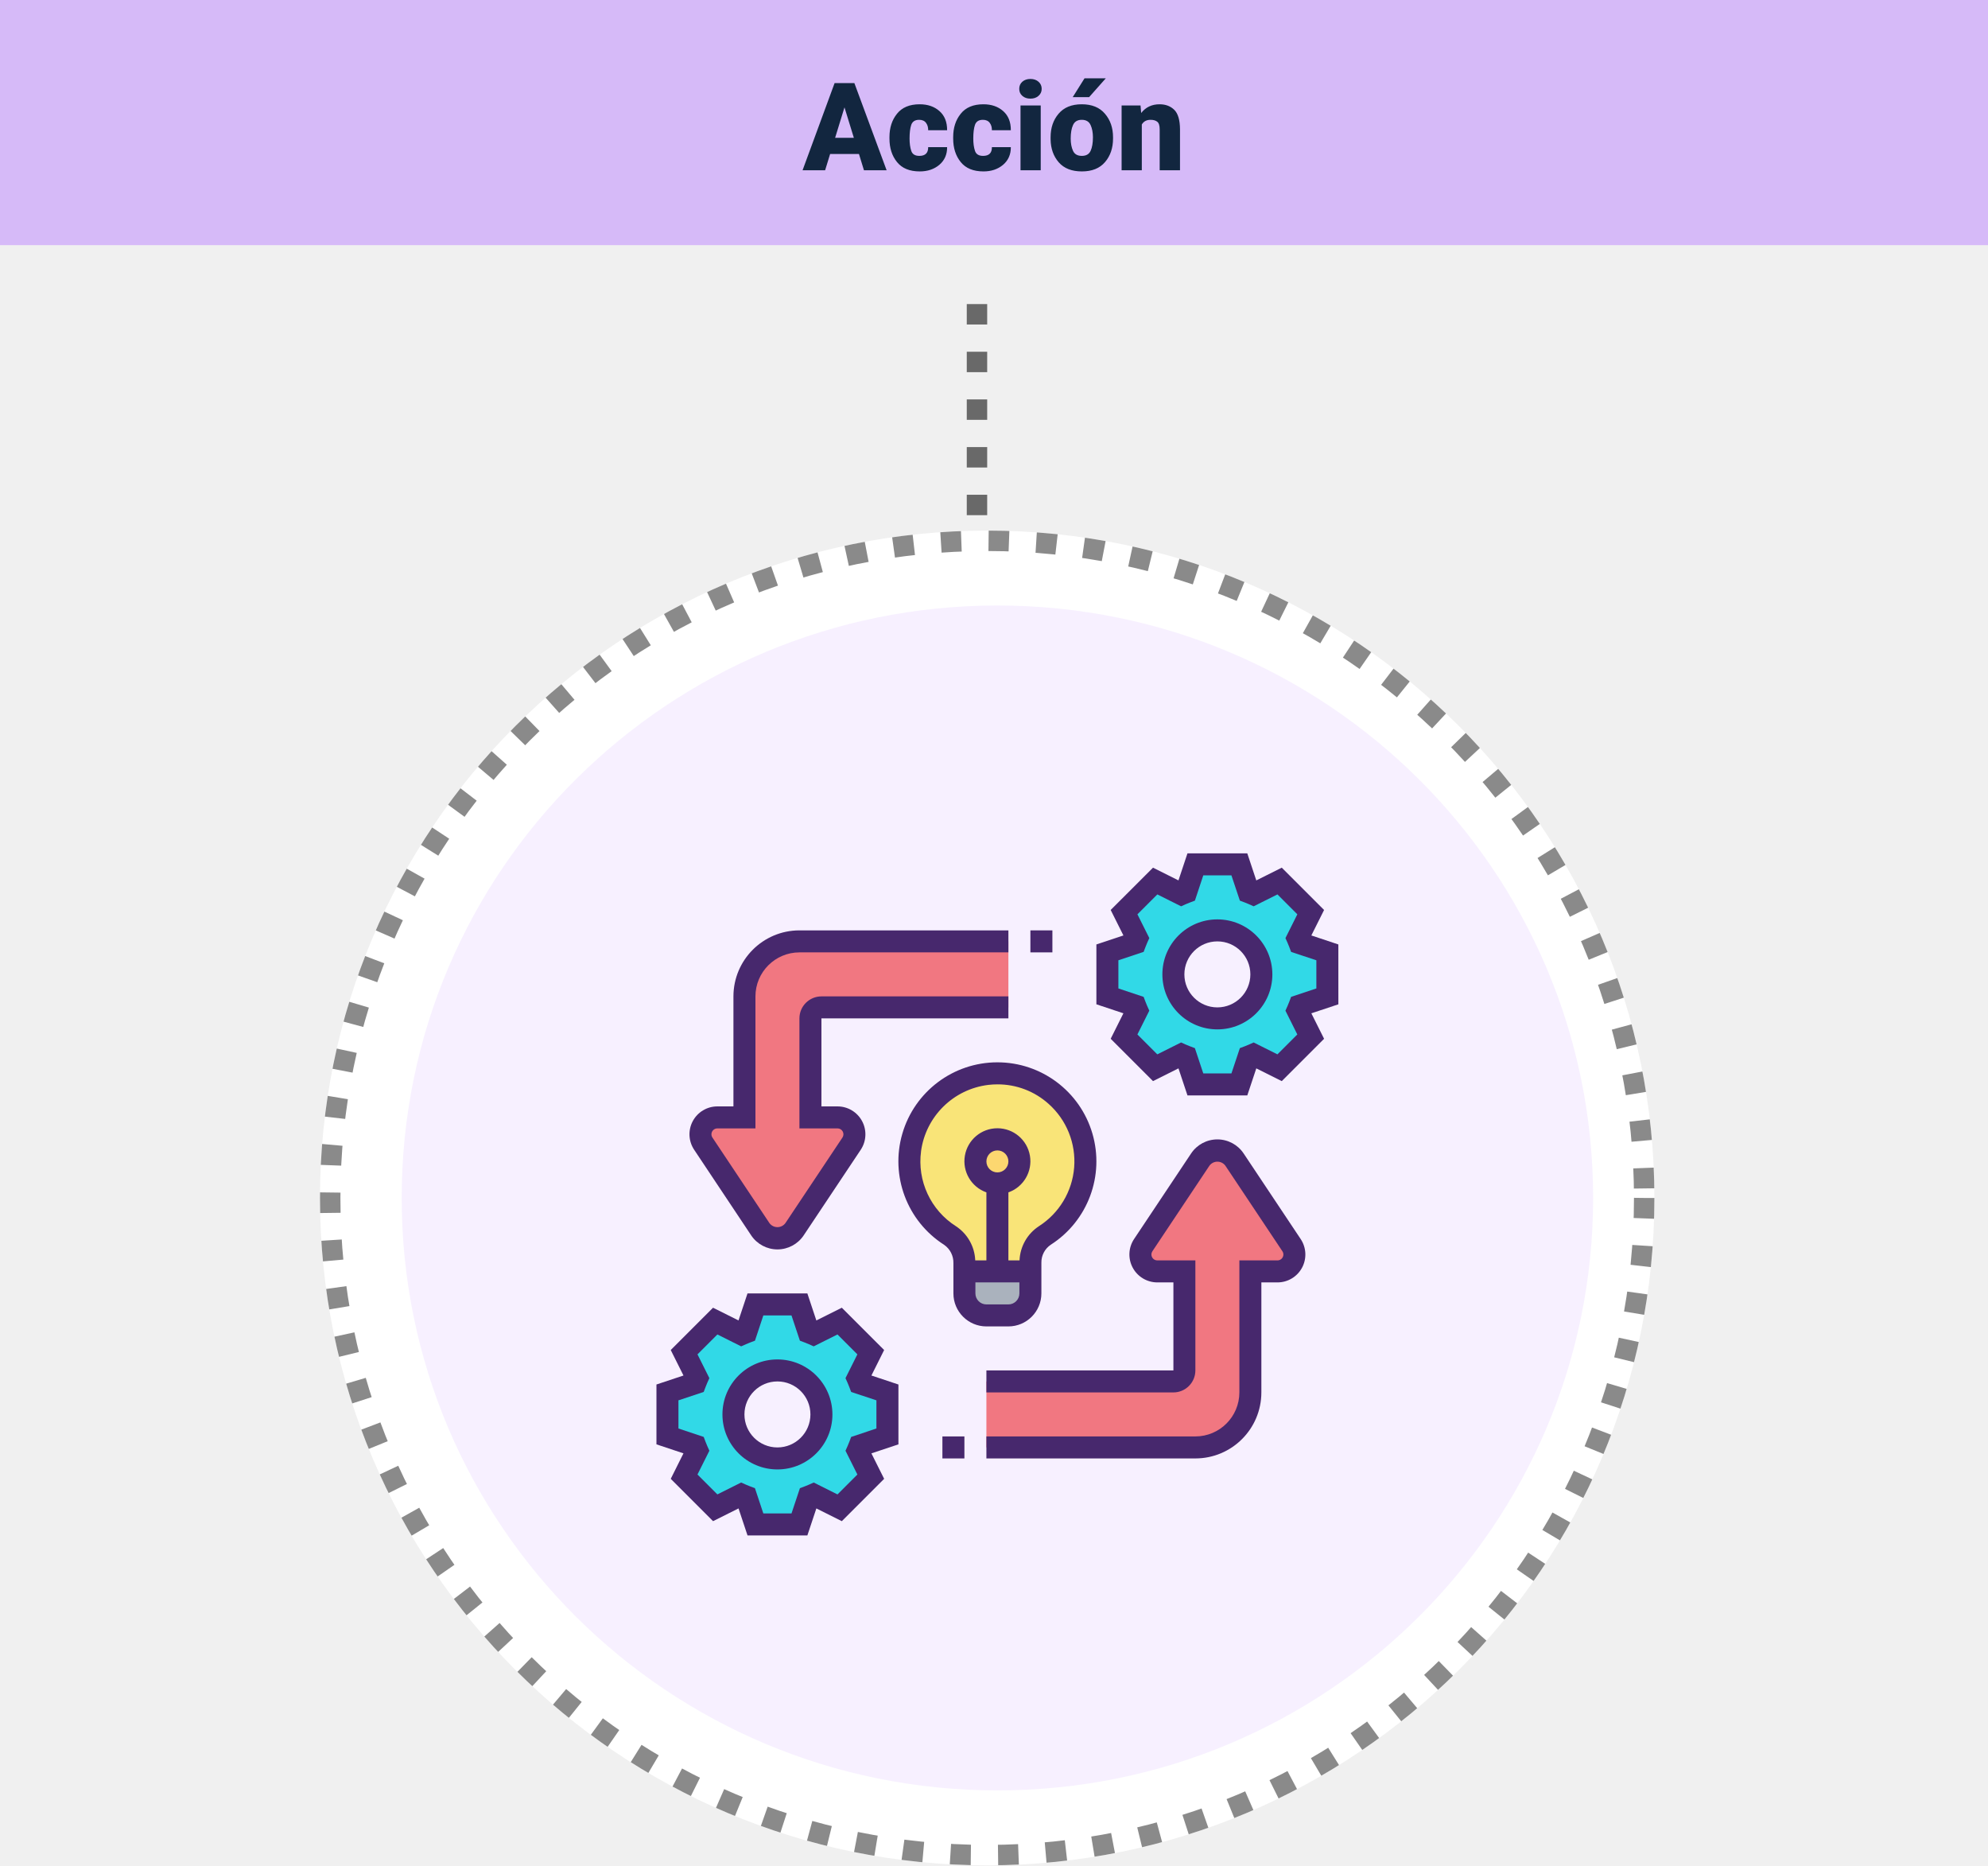
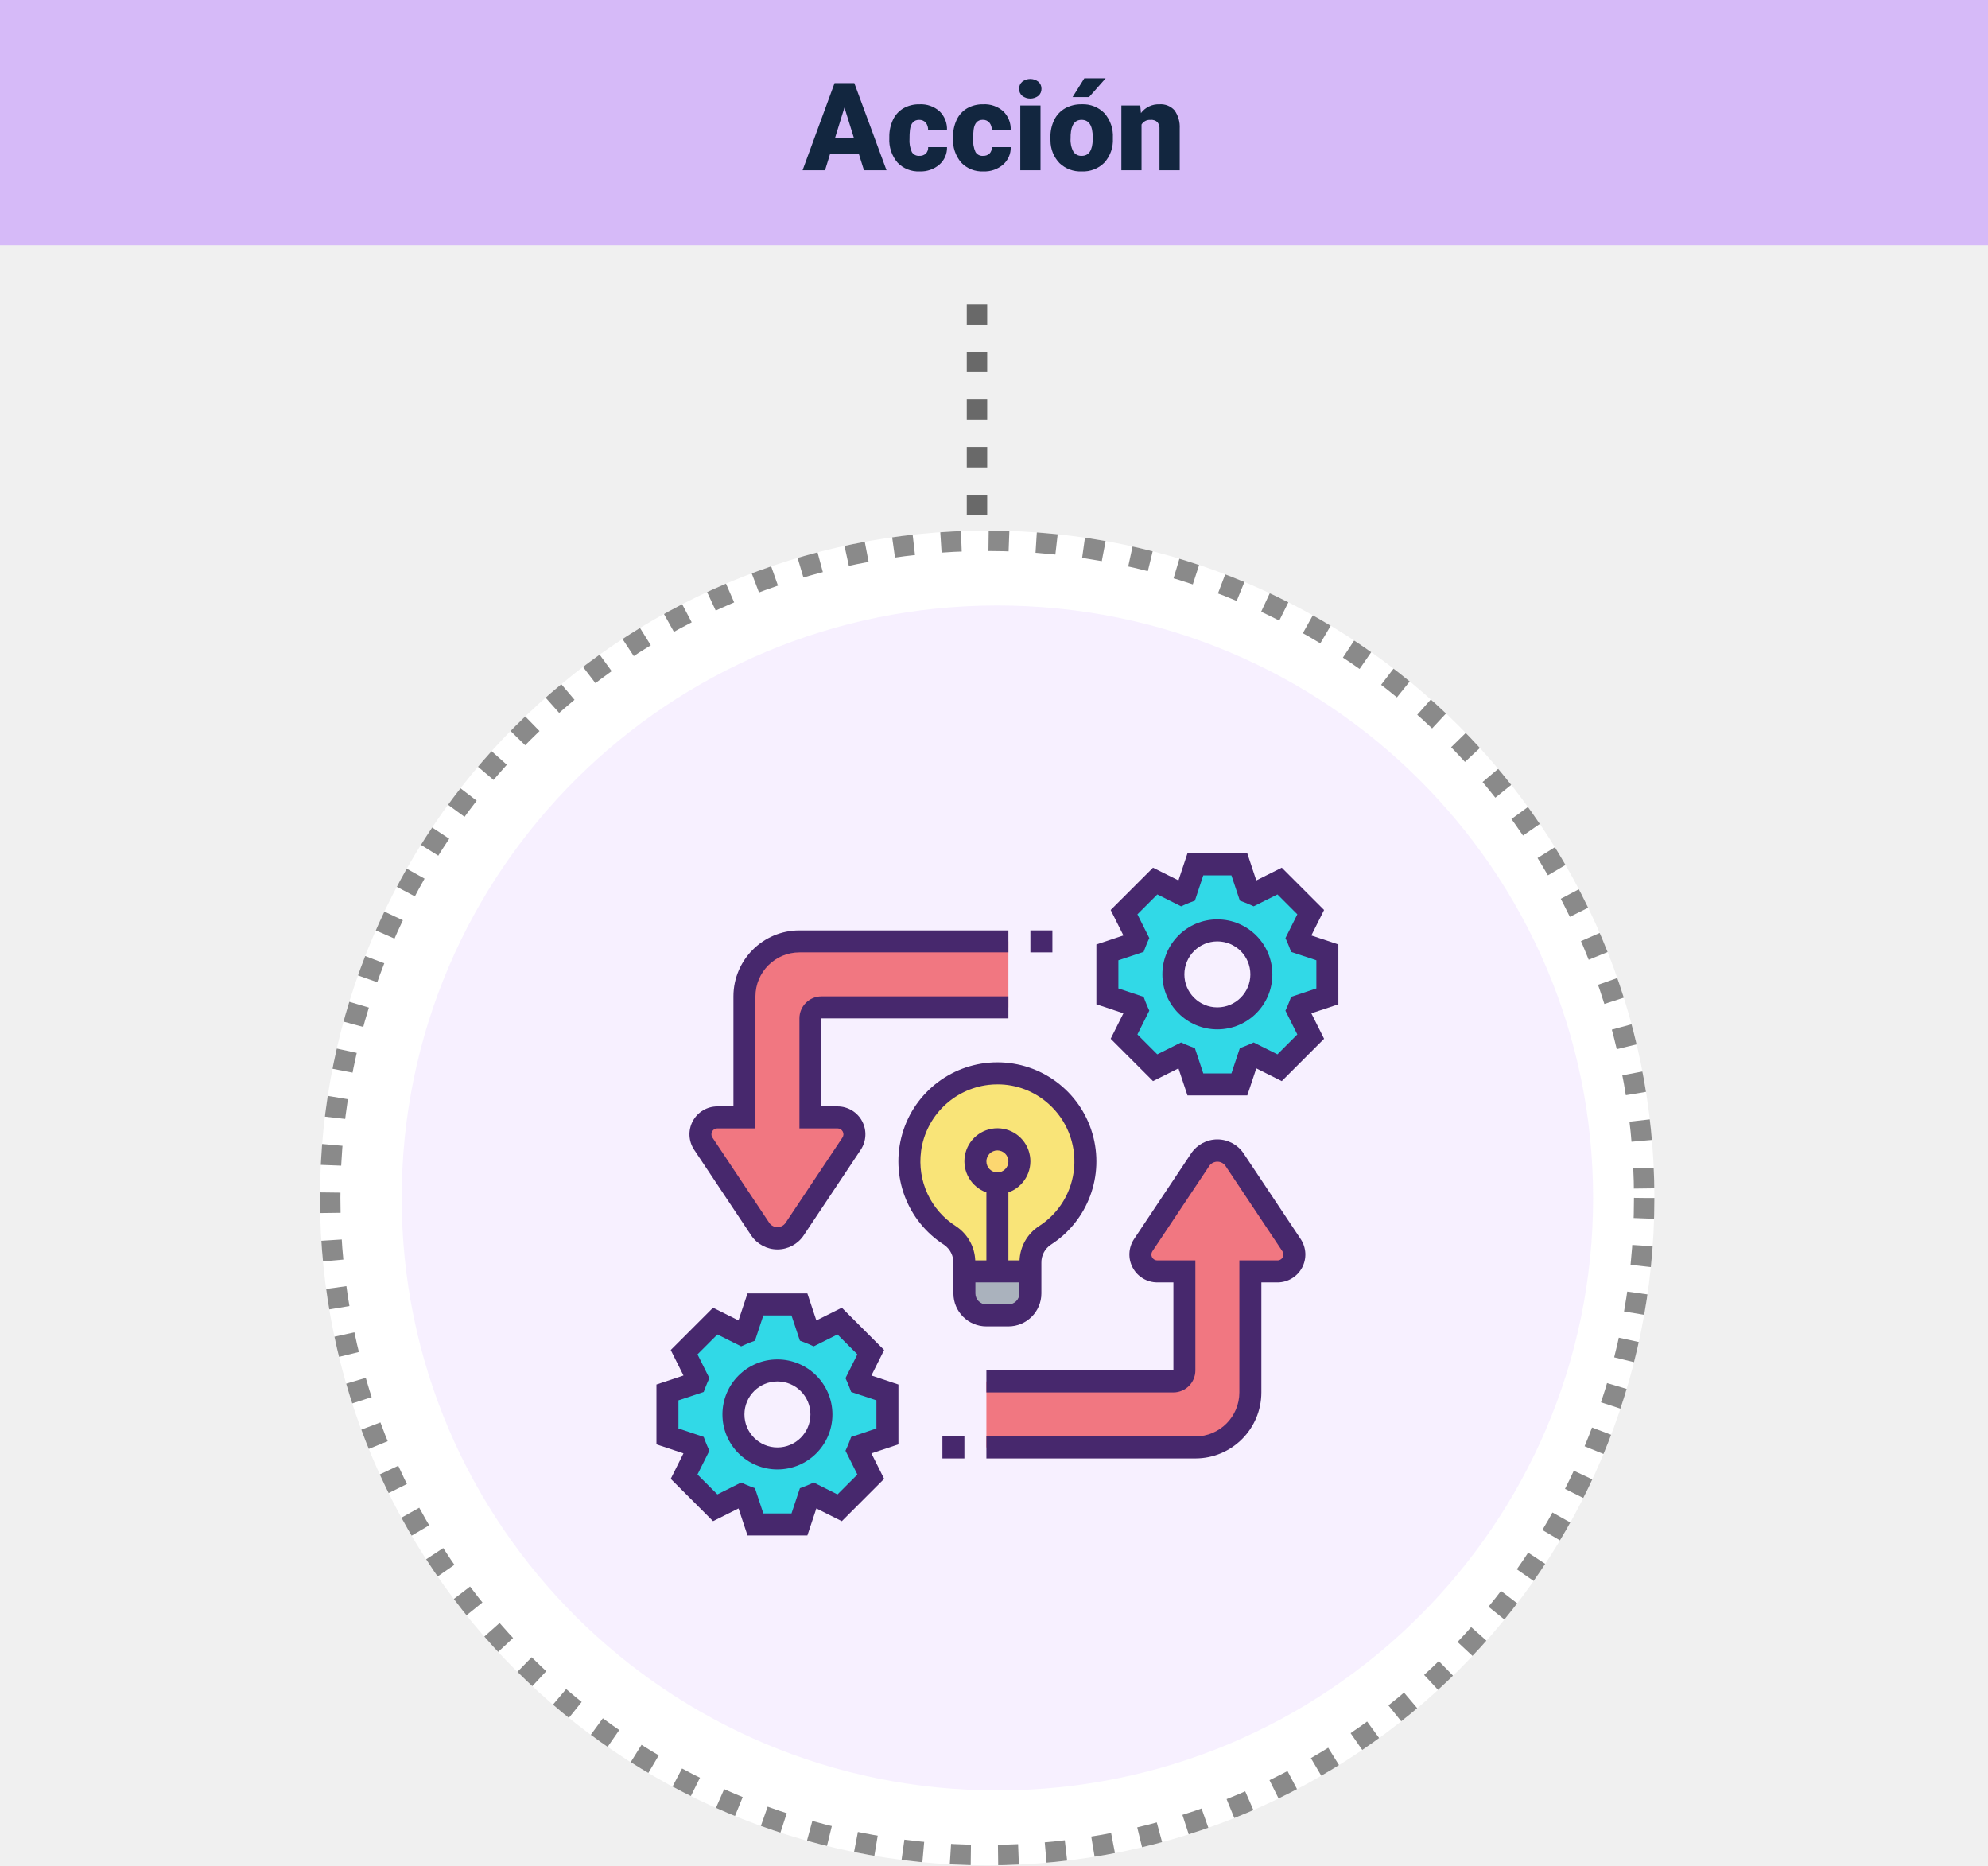
<svg xmlns="http://www.w3.org/2000/svg" width="292" height="273.914" viewBox="0 0 292 273.914">
-   <g id="Grupo_68148" data-name="Grupo 68148" transform="translate(-1116 -3948.453)">
+   <g id="Grupo_68166" data-name="Grupo 68166" transform="translate(-1116 -3948.453)">
    <rect id="Rectángulo_6996" data-name="Rectángulo 6996" width="292" height="36" transform="translate(1116 3948.453)" fill="#bb83ff" opacity="0.5" />
    <line id="Línea_314" data-name="Línea 314" y1="33" transform="translate(1259.5 3991.104)" fill="none" stroke="#707070" stroke-width="3" stroke-dasharray="3 4" style="mix-blend-mode: multiply;isolation: isolate" />
    <g id="Elipse_4858" data-name="Elipse 4858" transform="translate(1163 4026.367)" fill="#fff" stroke="#8a8a8a" stroke-width="3" stroke-dasharray="3 4">
      <circle cx="98" cy="98" r="98" stroke="none" />
      <circle cx="98" cy="98" r="96.5" fill="none" />
    </g>
-     <text id="Acción" transform="translate(1152 3954.453)" fill="#12263f" font-size="18" font-family="Roboto-Black, Roboto" font-weight="800">
-       <tspan x="81.915" y="19">Acción</tspan>
-     </text>
+     <path id="Trazado_113715" data-name="Trazado 113715" d="M90.15,16.609H85.922L85.184,19h-3.3L86.582,6.2h2.9L94.21,19H90.9Zm-3.489-2.382h2.751l-1.38-4.438Zm12.366,2.663a1.317,1.317,0,0,0,.967-.338,1.241,1.241,0,0,0,.334-.945H103.1a3.288,3.288,0,0,1-1.121,2.566,4.168,4.168,0,0,1-2.887,1,4.22,4.22,0,0,1-3.27-1.3,5.125,5.125,0,0,1-1.2-3.6v-.123a5.792,5.792,0,0,1,.532-2.544,3.872,3.872,0,0,1,1.534-1.7,4.573,4.573,0,0,1,2.373-.593,4.116,4.116,0,0,1,2.944,1.028,3.647,3.647,0,0,1,1.09,2.786h-2.777A1.626,1.626,0,0,0,99.967,12,1.244,1.244,0,0,0,99,11.6q-1.151,0-1.345,1.468a10.357,10.357,0,0,0-.062,1.283,4.068,4.068,0,0,0,.343,1.986A1.187,1.187,0,0,0,99.027,16.891Zm9.352,0a1.317,1.317,0,0,0,.967-.338,1.241,1.241,0,0,0,.334-.945h2.777a3.288,3.288,0,0,1-1.121,2.566,4.168,4.168,0,0,1-2.887,1,4.22,4.22,0,0,1-3.27-1.3,5.125,5.125,0,0,1-1.2-3.6v-.123a5.792,5.792,0,0,1,.532-2.544,3.872,3.872,0,0,1,1.534-1.7,4.573,4.573,0,0,1,2.373-.593,4.116,4.116,0,0,1,2.944,1.028,3.647,3.647,0,0,1,1.09,2.786h-2.777a1.626,1.626,0,0,0-.36-1.134,1.244,1.244,0,0,0-.967-.4q-1.151,0-1.345,1.468a10.357,10.357,0,0,0-.062,1.283,4.068,4.068,0,0,0,.343,1.986A1.187,1.187,0,0,0,108.378,16.891ZM116.833,19h-2.971V9.49h2.971ZM113.687,7.038A1.322,1.322,0,0,1,114.144,6a1.943,1.943,0,0,1,2.373,0,1.322,1.322,0,0,1,.457,1.037,1.322,1.322,0,0,1-.457,1.037,1.943,1.943,0,0,1-2.373,0A1.322,1.322,0,0,1,113.687,7.038Zm4.6,7.119a5.613,5.613,0,0,1,.554-2.536,3.96,3.96,0,0,1,1.591-1.709,4.791,4.791,0,0,1,2.435-.6,4.373,4.373,0,0,1,3.366,1.323,5.076,5.076,0,0,1,1.23,3.6v.105a4.925,4.925,0,0,1-1.235,3.529,4.384,4.384,0,0,1-3.344,1.305,4.434,4.434,0,0,1-3.261-1.217,4.761,4.761,0,0,1-1.327-3.3Zm2.962.185a3.538,3.538,0,0,0,.413,1.934,1.376,1.376,0,0,0,1.222.615q1.582,0,1.617-2.435v-.3q0-2.558-1.635-2.558-1.485,0-1.608,2.206ZM123.267,5.5H126.4l-2.443,2.76-2.417,0Zm8.218,3.99.1,1.116A3.225,3.225,0,0,1,134.3,9.314a2.713,2.713,0,0,1,2.219.888,4.226,4.226,0,0,1,.76,2.672V19h-2.971V13a1.6,1.6,0,0,0-.29-1.059,1.342,1.342,0,0,0-1.055-.338,1.413,1.413,0,0,0-1.292.686V19h-2.962V9.49Z" transform="translate(1152 3954.453)" fill="#12263f" />
    <ellipse id="Elipse_4862" data-name="Elipse 4862" cx="87.5" cy="87" rx="87.5" ry="87" transform="translate(1175 4037.367)" fill="#bb83ff" opacity="0.12" />
    <g id="rinse" transform="translate(1211.42 4072.766)">
      <g id="Grupo_62946" data-name="Grupo 62946" transform="translate(2.615 2.615)">
        <g id="Grupo_62939" data-name="Grupo 62939" transform="translate(4.846 11.308)">
          <path id="Trazado_111255" data-name="Trazado 111255" d="M50.233,9v9.693H22.77a1.62,1.62,0,0,0-1.615,1.615V34.848h3.974A2.48,2.48,0,0,1,27.2,38.709L18.812,51.277a3.008,3.008,0,0,1-5.008,0L5.42,38.709a2.48,2.48,0,0,1,2.068-3.861h3.974V17.077A8.08,8.08,0,0,1,19.539,9Z" transform="translate(-5 -9)" fill="#f17781" />
        </g>
        <g id="Grupo_62940" data-name="Grupo 62940" transform="translate(46.849 42.002)">
          <path id="Trazado_111256" data-name="Trazado 111256" d="M75.813,41.909a2.48,2.48,0,0,1-2.068,3.861H69.771V63.54a8.08,8.08,0,0,1-8.077,8.077H31V61.925H58.463a1.62,1.62,0,0,0,1.615-1.615V45.77H56.1a2.48,2.48,0,0,1-2.068-3.861l8.384-12.568a3.008,3.008,0,0,1,5.008,0Z" transform="translate(-31 -28)" fill="#f17781" />
        </g>
        <g id="Grupo_62941" data-name="Grupo 62941" transform="translate(43.618 59.772)">
          <path id="Trazado_111257" data-name="Trazado 111257" d="M38.693,39v3.231a3.24,3.24,0,0,1-3.231,3.231H32.231A3.24,3.24,0,0,1,29,42.231V39h9.693Z" transform="translate(-29 -39)" fill="#aab2bd" />
        </g>
        <g id="Grupo_62942" data-name="Grupo 62942" transform="translate(35.543 30.691)">
          <path id="Trazado_111258" data-name="Trazado 111258" d="M41.769,48.8V50.08H32.076V48.868a4.784,4.784,0,0,0-2.1-4.055A12.92,12.92,0,1,1,43.9,44.8,4.728,4.728,0,0,0,41.769,48.8Z" transform="translate(-24.002 -20.998)" fill="#f9e478" />
        </g>
        <g id="Grupo_62943" data-name="Grupo 62943" transform="translate(0 64.619)">
          <path id="Trazado_111259" data-name="Trazado 111259" d="M34.309,54.924v6.462l-4.087,1.357c-.1.242-.178.468-.291.695L31.87,67.3,27.3,71.87l-3.861-1.939c-.226.113-.452.194-.695.291l-1.357,4.087H14.924l-1.357-4.087c-.242-.1-.468-.178-.695-.291L9.011,71.87,4.439,67.3l1.939-3.861c-.113-.226-.194-.452-.291-.695L2,61.386V54.924l4.087-1.357c.1-.242.178-.468.291-.695L4.439,49.011l4.572-4.572,3.861,1.939c.226-.113.452-.194.695-.291L14.924,42h6.462l1.357,4.087c.242.1.468.178.695.291L27.3,44.439l4.572,4.572-1.939,3.861c.113.226.194.452.291.695Zm-9.693,3.231a6.462,6.462,0,1,0-6.462,6.462A6.46,6.46,0,0,0,24.617,58.155Z" transform="translate(-2 -42)" fill="#31d9e7" />
        </g>
        <g id="Grupo_62944" data-name="Grupo 62944" transform="translate(64.619 0)">
          <path id="Trazado_111260" data-name="Trazado 111260" d="M74.309,14.924v6.462l-4.087,1.357c-.1.242-.178.468-.291.695L71.87,27.3,67.3,31.87l-3.861-1.939c-.226.113-.452.194-.695.291l-1.357,4.087H54.924l-1.357-4.087c-.242-.1-.468-.178-.695-.291L49.011,31.87,44.439,27.3l1.939-3.861c-.113-.226-.194-.452-.291-.695L42,21.386V14.924l4.087-1.357c.1-.242.178-.468.291-.695L44.439,9.011l4.572-4.572,3.861,1.939c.226-.113.452-.194.695-.291L54.924,2h6.462l1.357,4.087c.242.1.468.178.695.291L67.3,4.439,71.87,9.011l-1.939,3.861c.113.226.194.452.291.695Zm-9.693,3.231a6.462,6.462,0,1,0-6.462,6.462A6.46,6.46,0,0,0,64.617,18.155Z" transform="translate(-42 -2)" fill="#31d9e7" />
        </g>
        <g id="Grupo_62945" data-name="Grupo 62945" transform="translate(45.651 40.024)">
          <ellipse id="Elipse_4769" data-name="Elipse 4769" cx="3" cy="3.5" rx="3" ry="3.5" transform="translate(-0.266 -0.48)" fill="#fcd770" />
        </g>
      </g>
      <g id="Grupo_62947" data-name="Grupo 62947" transform="translate(1 1)">
        <path id="Trazado_111261" data-name="Trazado 111261" d="M76.54,14.374l-3.968-1.321,1.871-3.74L68.227,3.1l-3.74,1.871L63.166,1h-8.79L53.055,4.968,49.315,3.1,43.1,9.313l1.871,3.74L41,14.374v8.79l3.968,1.321L43.1,28.226l6.216,6.216,3.74-1.871,1.321,3.969h8.79l1.321-3.968,3.74,1.871,6.216-6.216-1.871-3.74,3.969-1.321Zm-3.231,6.462L69.6,22.072l-.271.716c-.079.208-.162.41-.249.611l-.313.7,1.746,3.493-2.922,2.922L64.1,28.767l-.7.313c-.2.089-.4.17-.611.249l-.716.271-1.236,3.709H56.7L55.467,29.6l-.716-.271c-.208-.079-.41-.162-.611-.249l-.7-.313-3.493,1.746-2.922-2.922L48.772,24.1l-.313-.7c-.089-.2-.17-.4-.249-.611l-.271-.716-3.708-1.236V16.7l3.709-1.236.271-.716c.079-.208.162-.41.249-.611l.313-.7L47.027,9.95,49.95,7.027l3.493,1.746.7-.313c.2-.089.4-.17.611-.249l.716-.271L56.7,4.231h4.134L62.074,7.94l.716.271c.208.079.41.162.611.249l.7.313,3.493-1.746L70.515,9.95l-1.746,3.493.313.7c.089.2.17.4.249.611l.271.716L73.309,16.7Z" transform="translate(23.619 -1)" fill="#47286d" />
        <path id="Trazado_111262" data-name="Trazado 111262" d="M55.077,7a8.077,8.077,0,1,0,8.077,8.077A8.087,8.087,0,0,0,55.077,7Zm0,12.924a4.846,4.846,0,1,1,4.846-4.846A4.852,4.852,0,0,1,55.077,19.924Z" transform="translate(27.312 2.693)" fill="#47286d" />
        <path id="Trazado_111263" data-name="Trazado 111263" d="M34.443,49.313,28.227,43.1l-3.74,1.871L23.166,41H14.374l-1.321,3.968L9.313,43.1,3.1,49.313l1.871,3.74L1,54.374v8.79l3.968,1.321L3.1,68.226l6.216,6.216,3.74-1.871,1.321,3.969h8.79l1.321-3.968,3.74,1.871,6.216-6.216-1.871-3.74,3.969-1.321v-8.79l-3.968-1.321ZM33.309,56.7v4.134L29.6,62.074l-.271.716c-.079.208-.162.41-.249.611l-.313.7,1.746,3.493-2.922,2.922L24.1,68.768l-.7.313c-.2.089-.4.17-.611.249l-.716.271-1.236,3.708H16.7L15.467,69.6l-.716-.271c-.208-.079-.41-.162-.611-.249l-.7-.313L9.95,70.513,7.027,67.591,8.774,64.1l-.313-.7c-.089-.2-.17-.4-.249-.611l-.271-.716L4.231,60.836V56.7L7.94,55.467l.271-.716c.079-.208.162-.41.249-.611l.313-.7L7.027,49.95,9.95,47.027l3.493,1.746.7-.313c.2-.089.4-.17.611-.249l.716-.271L16.7,44.231h4.134l1.236,3.709.716.271c.208.079.41.162.611.249l.7.313,3.493-1.746,2.922,2.922-1.746,3.493.313.7c.089.2.17.4.249.611l.271.716Z" transform="translate(-1 23.619)" fill="#47286d" />
        <path id="Trazado_111264" data-name="Trazado 111264" d="M15.077,47a8.077,8.077,0,1,0,8.077,8.077A8.087,8.087,0,0,0,15.077,47Zm0,12.924a4.846,4.846,0,1,1,4.846-4.846A4.852,4.852,0,0,1,15.077,59.924Z" transform="translate(2.693 27.312)" fill="#47286d" />
        <path id="Trazado_111265" data-name="Trazado 111265" d="M31.078,49.482v4.443a4.852,4.852,0,0,0,4.846,4.846h3.231A4.852,4.852,0,0,0,44,53.925V49.416a3.111,3.111,0,0,1,1.393-2.649,14.541,14.541,0,1,0-15.675.023A3.175,3.175,0,0,1,31.078,49.482Zm8.077,6.058H35.924a1.616,1.616,0,0,1-1.615-1.615V52.309H40.77v1.615A1.616,1.616,0,0,1,39.155,55.54Zm-3.231-21a1.615,1.615,0,1,1,1.615,1.615A1.616,1.616,0,0,1,35.924,34.539Zm-9.6-1.5a11.348,11.348,0,0,1,9.887-9.736,11.718,11.718,0,0,1,1.339-.078A11.175,11.175,0,0,1,45.069,26.1a11.3,11.3,0,0,1-1.422,17.948,6.3,6.3,0,0,0-2.856,5.029H39.155v-9.99a4.846,4.846,0,1,0-3.231,0v9.99h-1.64a6.3,6.3,0,0,0-2.825-5.013,11.262,11.262,0,0,1-5.131-11.022Z" transform="translate(12.54 10.694)" fill="#47286d" />
        <path id="Trazado_111266" data-name="Trazado 111266" d="M68.781,29.063a4.635,4.635,0,0,0-7.712,0l-8.381,12.57A4.1,4.1,0,0,0,56.1,48h2.367V60.925H31v3.231H58.463a3.234,3.234,0,0,0,3.231-3.231V44.77H56.1a.864.864,0,0,1-.719-1.344l8.381-12.57a1.455,1.455,0,0,1,2.334,0l8.381,12.57a.856.856,0,0,1,.145.48.868.868,0,0,1-.866.864h-5.6V64.156a6.468,6.468,0,0,1-6.462,6.462H31v3.231H61.694a9.7,9.7,0,0,0,9.693-9.693V48h2.367a4.095,4.095,0,0,0,3.407-6.367Z" transform="translate(17.464 15.002)" fill="#47286d" />
        <path id="Trazado_111267" data-name="Trazado 111267" d="M27,54h3.231v3.231H27Z" transform="translate(15.002 31.62)" fill="#47286d" />
        <path id="Trazado_111268" data-name="Trazado 111268" d="M13.068,52.786a4.635,4.635,0,0,0,7.712,0l8.381-12.57a4.1,4.1,0,0,0-3.409-6.368H23.386V20.924H50.849V17.693H23.386a3.234,3.234,0,0,0-3.231,3.231V37.078h5.6a.864.864,0,0,1,.719,1.344L18.09,50.993a1.455,1.455,0,0,1-2.334,0L7.376,38.423a.856.856,0,0,1-.145-.48.865.865,0,0,1,.864-.864h5.6V17.693a6.468,6.468,0,0,1,6.462-6.462H50.849V8H20.155a9.7,9.7,0,0,0-9.693,9.693V33.848H8.1a4.095,4.095,0,0,0-3.407,6.367Z" transform="translate(0.846 3.308)" fill="#47286d" />
        <path id="Trazado_111269" data-name="Trazado 111269" d="M35,8h3.231v3.231H35Z" transform="translate(19.926 3.308)" fill="#47286d" />
      </g>
    </g>
  </g>
</svg>
